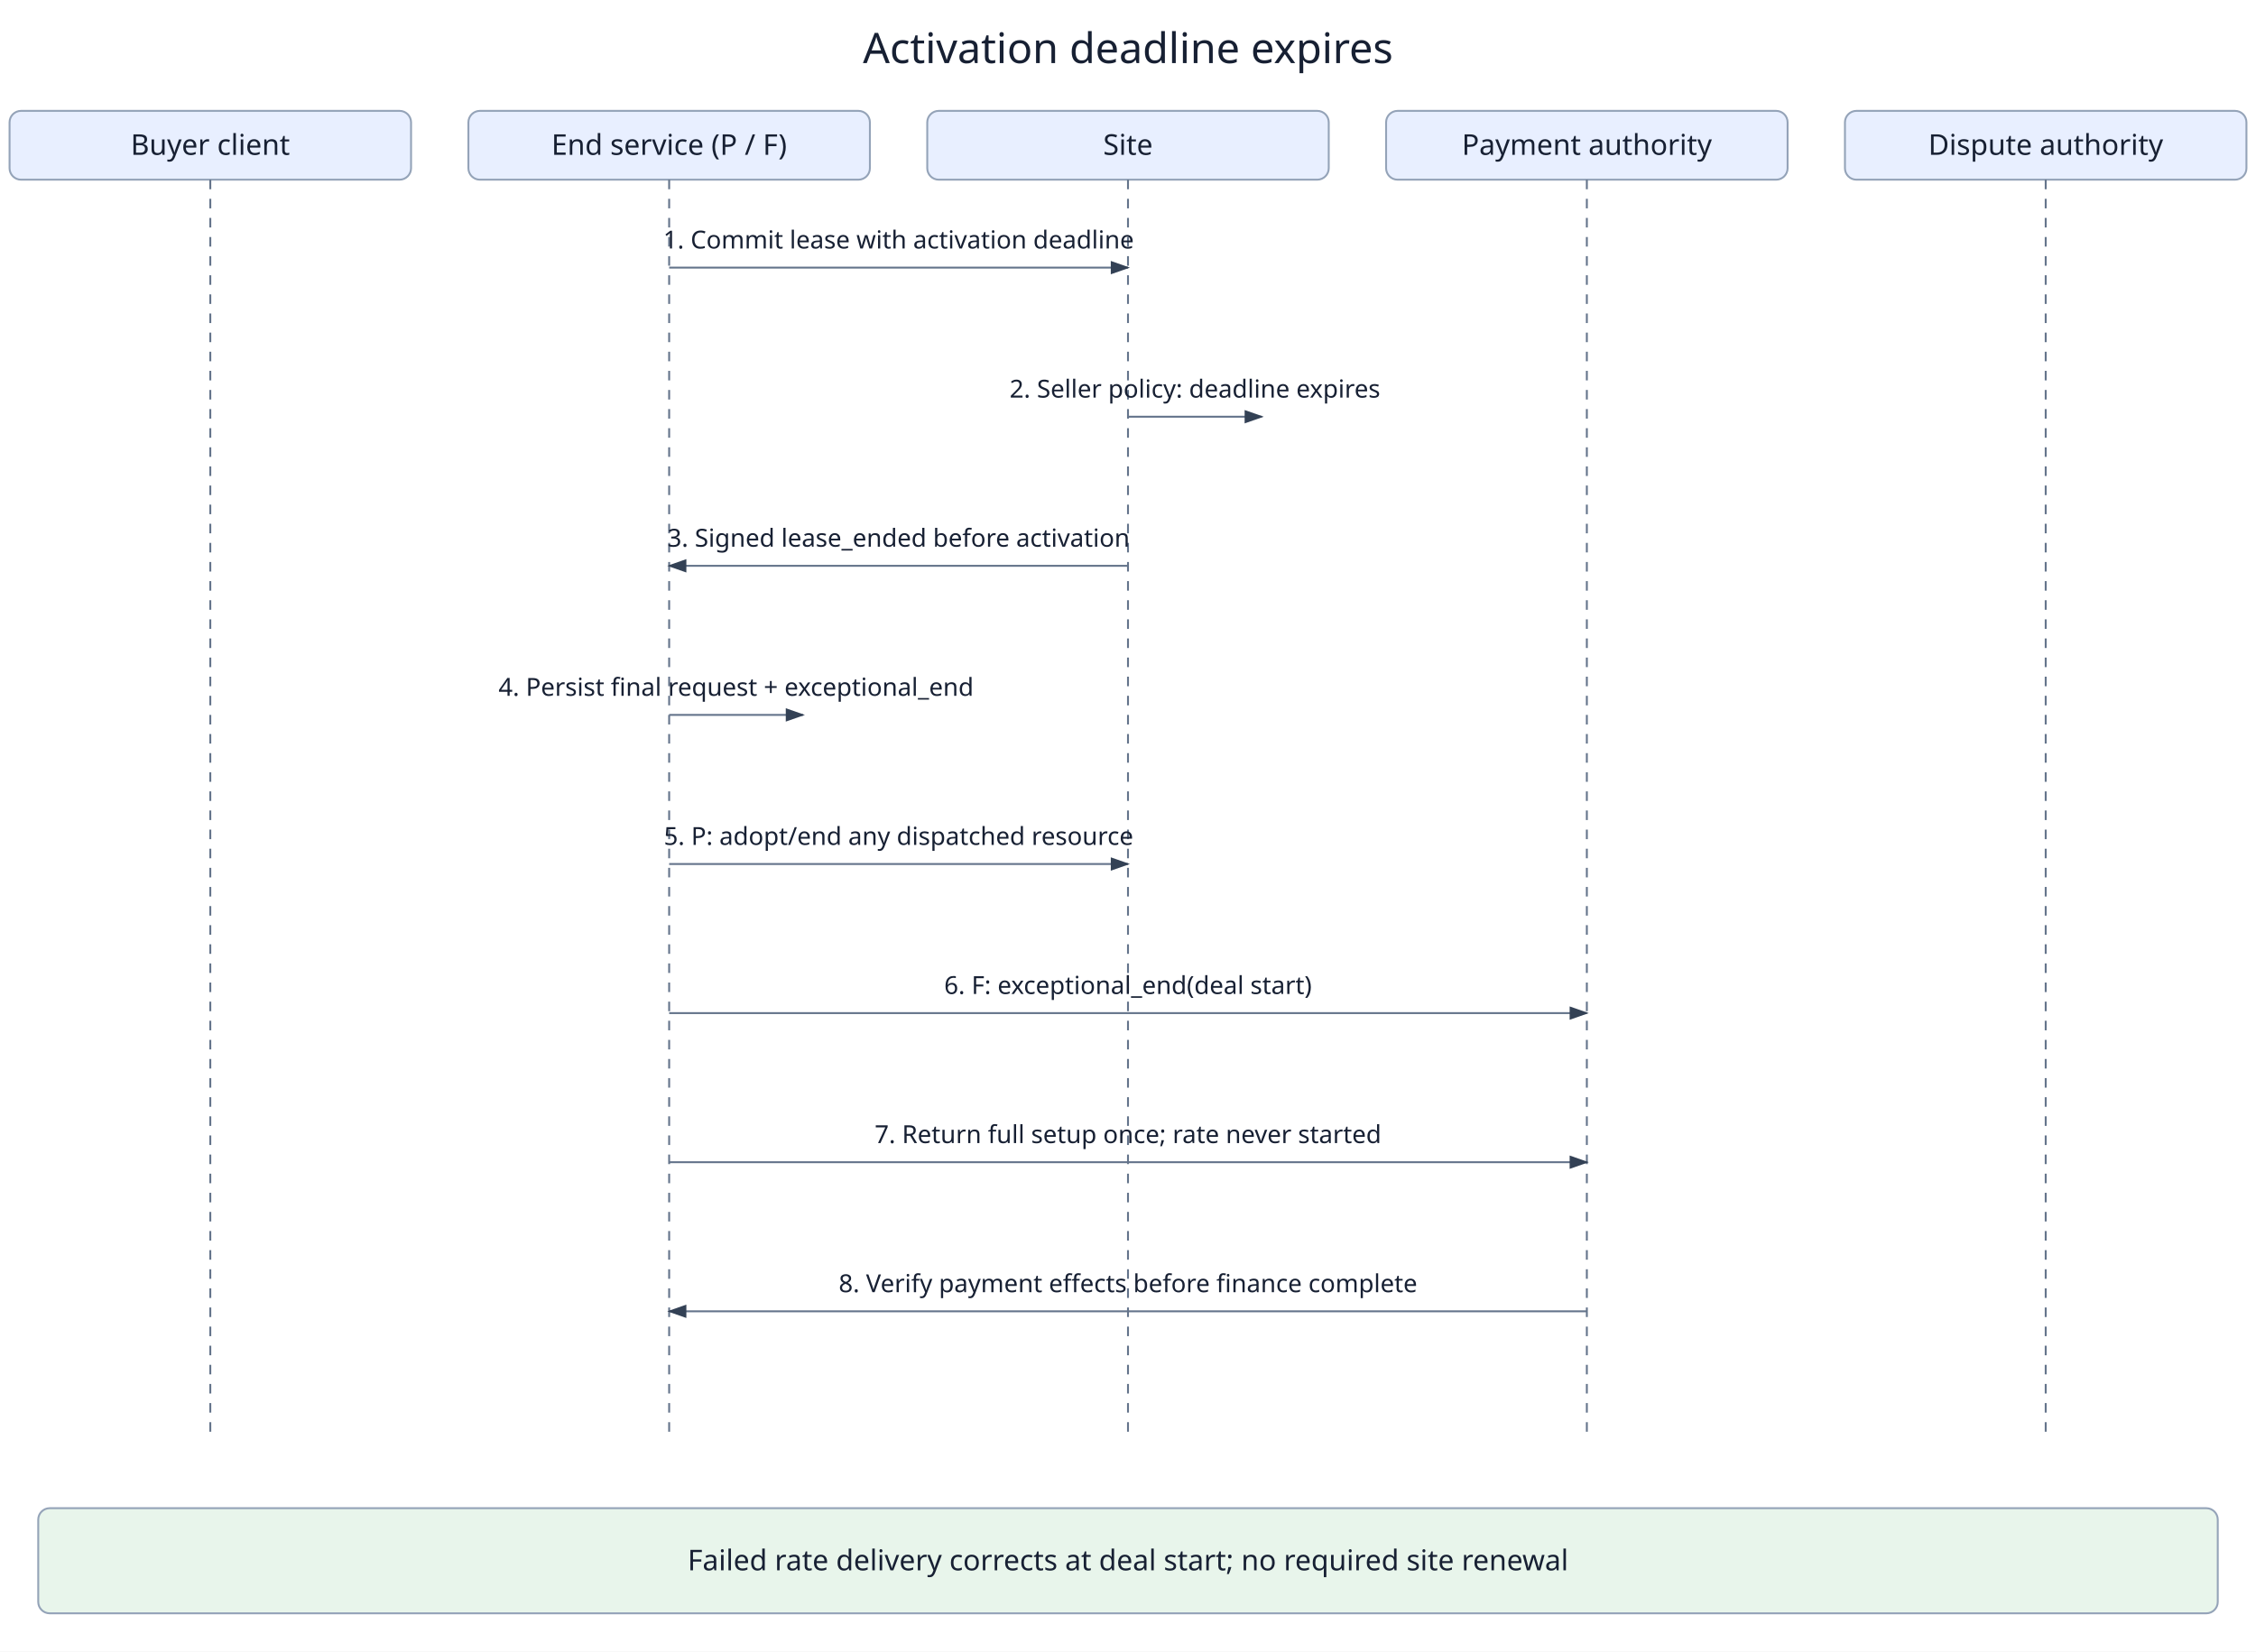
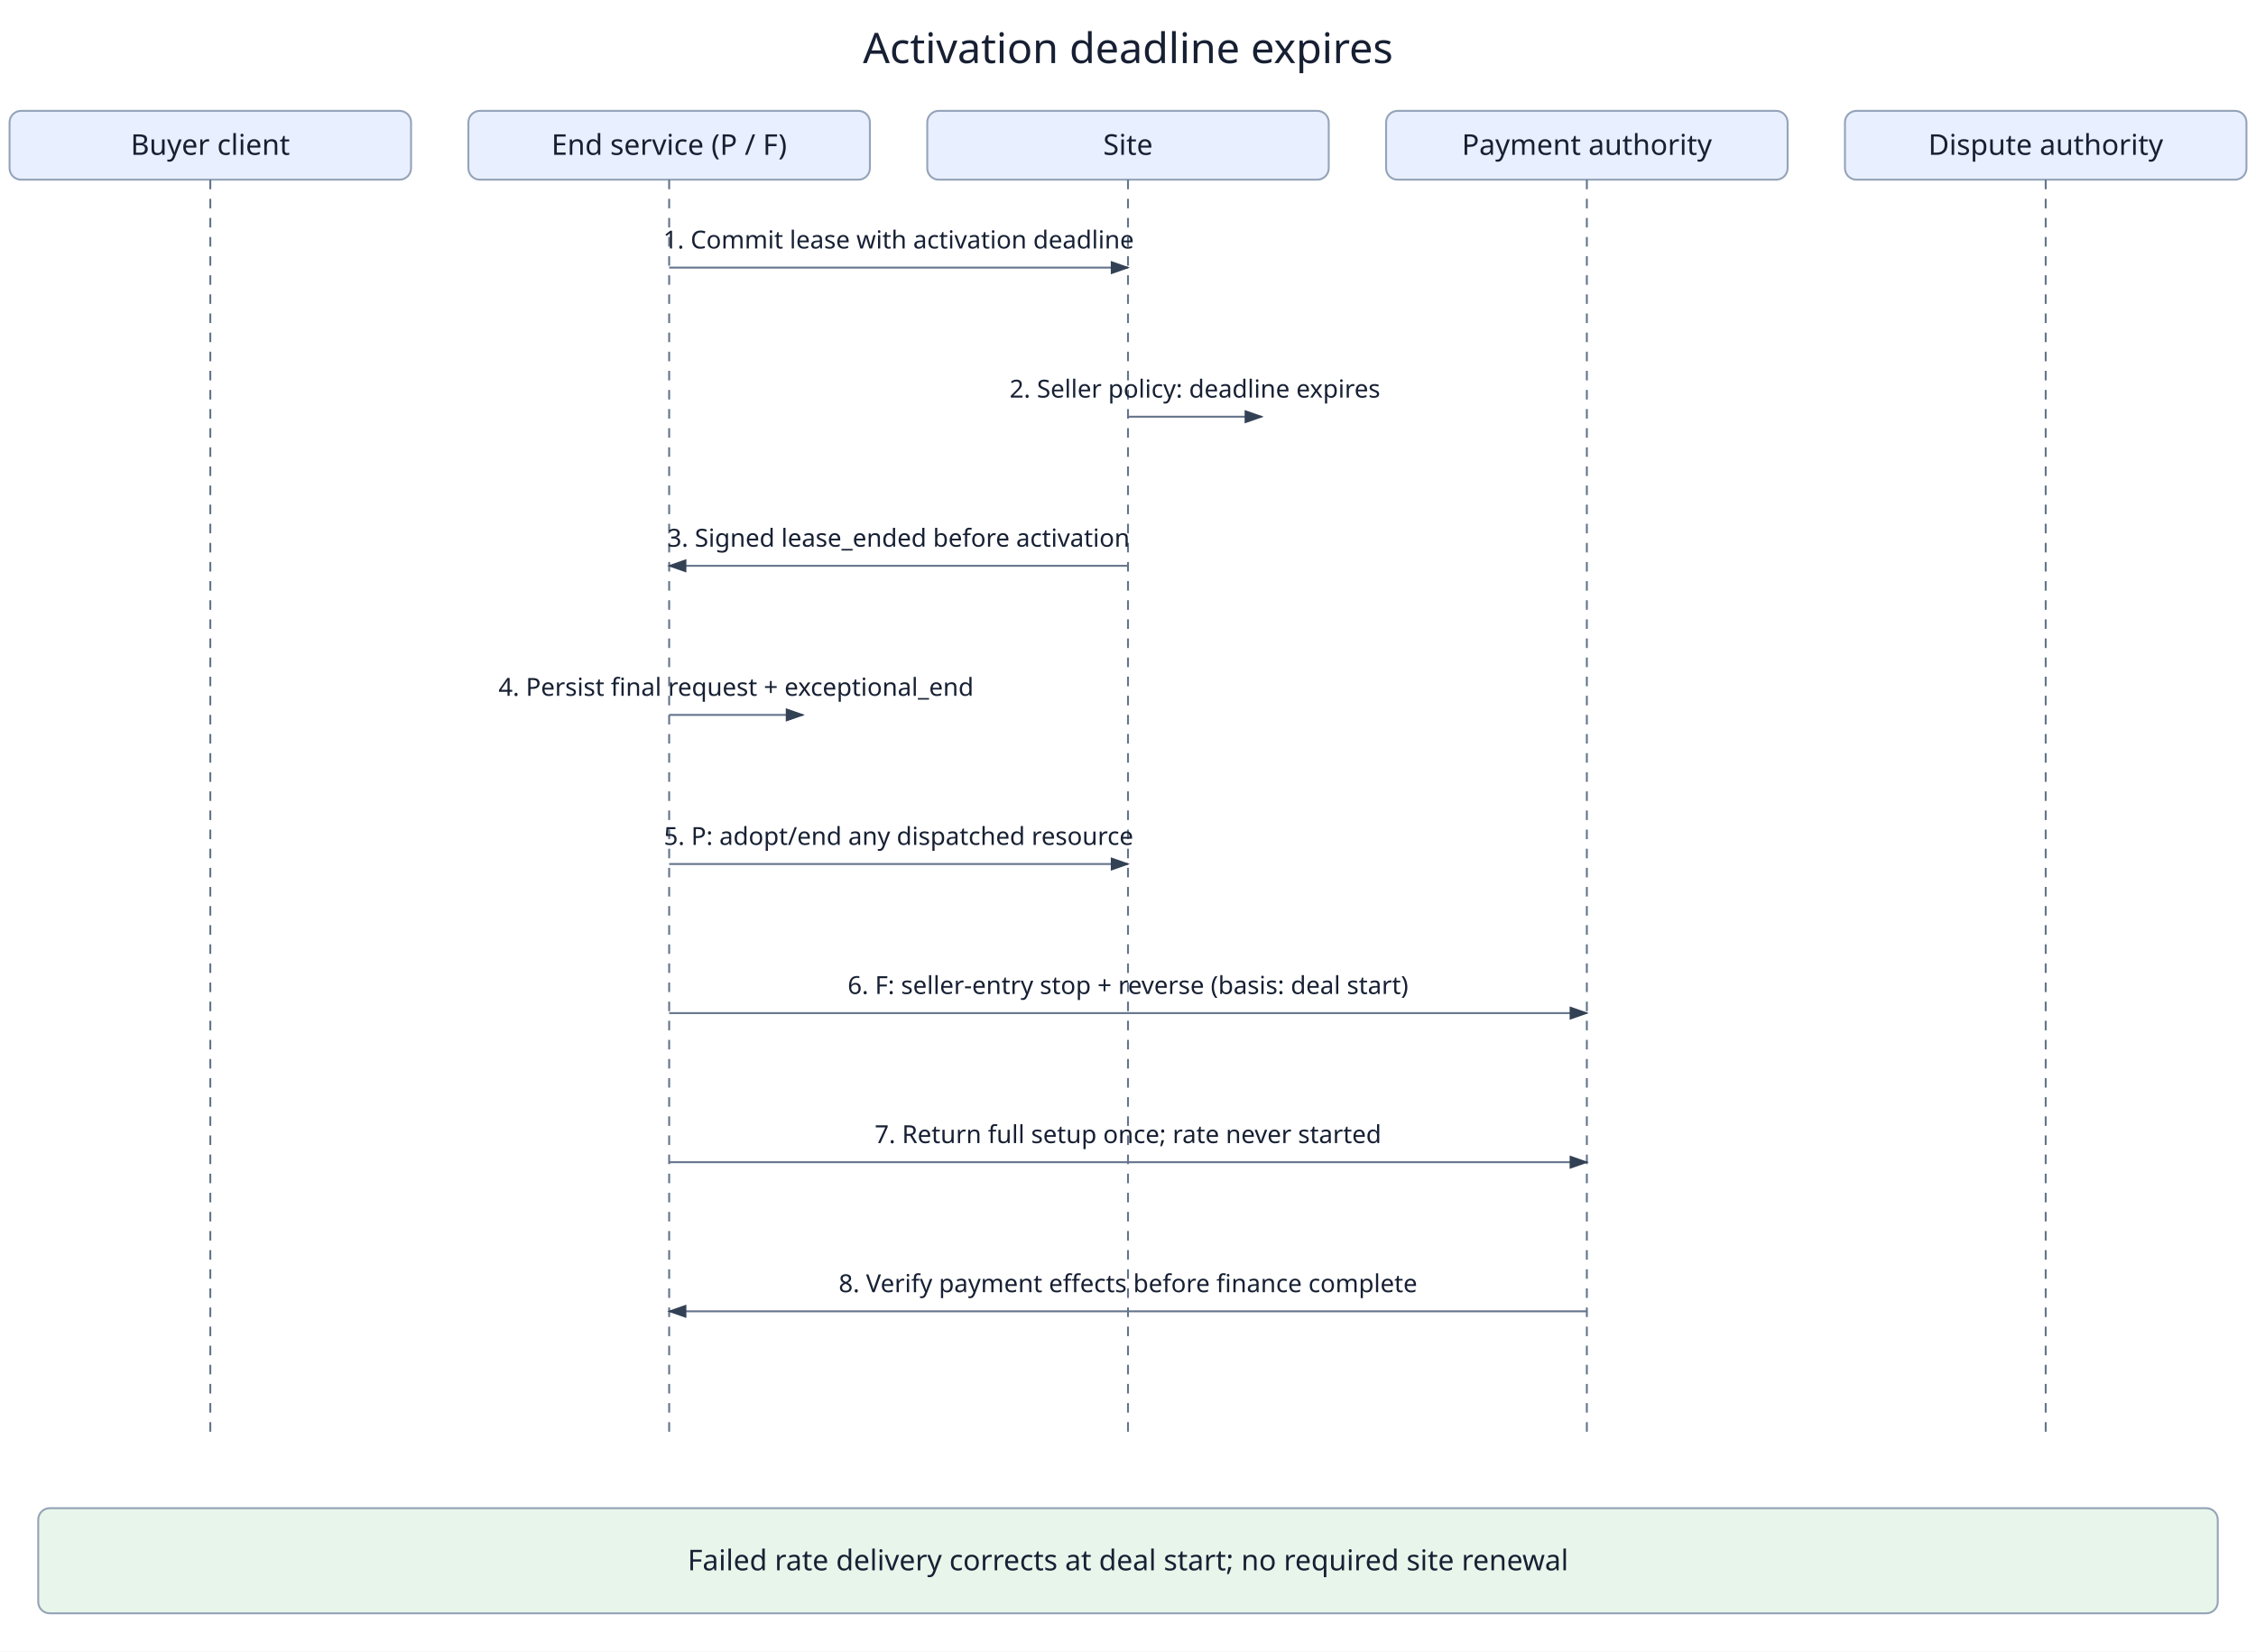
- <svg xmlns="http://www.w3.org/2000/svg" width="1180" height="864" viewBox="0 0 1180 864" content="&lt;mxfile host=&quot;app.diagrams.net&quot;&gt;&lt;diagram name=&quot;Activation deadline expires&quot; id=&quot;05-prepaid-activation-deadline-expires&quot;&gt;&lt;mxGraphModel pageWidth=&quot;1180&quot; pageHeight=&quot;864&quot;&gt;&lt;root&gt;&lt;mxCell id=&quot;0&quot; /&gt;&lt;mxCell id=&quot;1&quot; parent=&quot;0&quot; /&gt;&lt;mxCell id=&quot;title&quot; value=&quot;Activation deadline expires&quot; style=&quot;text;fontSize=22;align=center;&quot; vertex=&quot;1&quot; parent=&quot;1&quot;&gt;&lt;mxGeometry x=&quot;20&quot; y=&quot;10&quot; width=&quot;1140&quot; height=&quot;36&quot; as=&quot;geometry&quot; /&gt;&lt;/mxCell&gt;&lt;mxCell id=&quot;head0&quot; value=&quot;Buyer client&quot; style=&quot;rounded=1;fillColor=#e8efff;fontSize=15;&quot; vertex=&quot;1&quot; parent=&quot;1&quot;&gt;&lt;mxGeometry x=&quot;5&quot; y=&quot;58&quot; width=&quot;210&quot; height=&quot;36&quot; as=&quot;geometry&quot; /&gt;&lt;/mxCell&gt;&lt;mxCell id=&quot;line0&quot; style=&quot;dashed=1;endArrow=none;strokeColor=#94a3b8;&quot; edge=&quot;1&quot; parent=&quot;1&quot;&gt;&lt;mxGeometry relative=&quot;1&quot; as=&quot;geometry&quot;&gt;&lt;mxPoint x=&quot;110&quot; y=&quot;94&quot; as=&quot;sourcePoint&quot; /&gt;&lt;mxPoint x=&quot;110&quot; y=&quot;754&quot; as=&quot;targetPoint&quot; /&gt;&lt;/mxGeometry&gt;&lt;/mxCell&gt;&lt;mxCell id=&quot;head1&quot; value=&quot;End service (P / F)&quot; style=&quot;rounded=1;fillColor=#e8efff;fontSize=15;&quot; vertex=&quot;1&quot; parent=&quot;1&quot;&gt;&lt;mxGeometry x=&quot;245&quot; y=&quot;58&quot; width=&quot;210&quot; height=&quot;36&quot; as=&quot;geometry&quot; /&gt;&lt;/mxCell&gt;&lt;mxCell id=&quot;line1&quot; style=&quot;dashed=1;endArrow=none;strokeColor=#94a3b8;&quot; edge=&quot;1&quot; parent=&quot;1&quot;&gt;&lt;mxGeometry relative=&quot;1&quot; as=&quot;geometry&quot;&gt;&lt;mxPoint x=&quot;350&quot; y=&quot;94&quot; as=&quot;sourcePoint&quot; /&gt;&lt;mxPoint x=&quot;350&quot; y=&quot;754&quot; as=&quot;targetPoint&quot; /&gt;&lt;/mxGeometry&gt;&lt;/mxCell&gt;&lt;mxCell id=&quot;head2&quot; value=&quot;Site&quot; style=&quot;rounded=1;fillColor=#e8efff;fontSize=15;&quot; vertex=&quot;1&quot; parent=&quot;1&quot;&gt;&lt;mxGeometry x=&quot;485&quot; y=&quot;58&quot; width=&quot;210&quot; height=&quot;36&quot; as=&quot;geometry&quot; /&gt;&lt;/mxCell&gt;&lt;mxCell id=&quot;line2&quot; style=&quot;dashed=1;endArrow=none;strokeColor=#94a3b8;&quot; edge=&quot;1&quot; parent=&quot;1&quot;&gt;&lt;mxGeometry relative=&quot;1&quot; as=&quot;geometry&quot;&gt;&lt;mxPoint x=&quot;590&quot; y=&quot;94&quot; as=&quot;sourcePoint&quot; /&gt;&lt;mxPoint x=&quot;590&quot; y=&quot;754&quot; as=&quot;targetPoint&quot; /&gt;&lt;/mxGeometry&gt;&lt;/mxCell&gt;&lt;mxCell id=&quot;head3&quot; value=&quot;Payment authority&quot; style=&quot;rounded=1;fillColor=#e8efff;fontSize=15;&quot; vertex=&quot;1&quot; parent=&quot;1&quot;&gt;&lt;mxGeometry x=&quot;725&quot; y=&quot;58&quot; width=&quot;210&quot; height=&quot;36&quot; as=&quot;geometry&quot; /&gt;&lt;/mxCell&gt;&lt;mxCell id=&quot;line3&quot; style=&quot;dashed=1;endArrow=none;strokeColor=#94a3b8;&quot; edge=&quot;1&quot; parent=&quot;1&quot;&gt;&lt;mxGeometry relative=&quot;1&quot; as=&quot;geometry&quot;&gt;&lt;mxPoint x=&quot;830&quot; y=&quot;94&quot; as=&quot;sourcePoint&quot; /&gt;&lt;mxPoint x=&quot;830&quot; y=&quot;754&quot; as=&quot;targetPoint&quot; /&gt;&lt;/mxGeometry&gt;&lt;/mxCell&gt;&lt;mxCell id=&quot;head4&quot; value=&quot;Dispute authority&quot; style=&quot;rounded=1;fillColor=#e8efff;fontSize=15;&quot; vertex=&quot;1&quot; parent=&quot;1&quot;&gt;&lt;mxGeometry x=&quot;965&quot; y=&quot;58&quot; width=&quot;210&quot; height=&quot;36&quot; as=&quot;geometry&quot; /&gt;&lt;/mxCell&gt;&lt;mxCell id=&quot;line4&quot; style=&quot;dashed=1;endArrow=none;strokeColor=#94a3b8;&quot; edge=&quot;1&quot; parent=&quot;1&quot;&gt;&lt;mxGeometry relative=&quot;1&quot; as=&quot;geometry&quot;&gt;&lt;mxPoint x=&quot;1070&quot; y=&quot;94&quot; as=&quot;sourcePoint&quot; /&gt;&lt;mxPoint x=&quot;1070&quot; y=&quot;754&quot; as=&quot;targetPoint&quot; /&gt;&lt;/mxGeometry&gt;&lt;/mxCell&gt;&lt;mxCell id=&quot;edge0&quot; value=&quot;1. Commit lease with activation deadline&quot; style=&quot;endArrow=block;fontSize=13;labelBackgroundColor=#ffffff;&quot; edge=&quot;1&quot; parent=&quot;1&quot;&gt;&lt;mxGeometry relative=&quot;1&quot; as=&quot;geometry&quot;&gt;&lt;mxPoint x=&quot;350&quot; y=&quot;140&quot; as=&quot;sourcePoint&quot; /&gt;&lt;mxPoint x=&quot;590&quot; y=&quot;140&quot; as=&quot;targetPoint&quot; /&gt;&lt;/mxGeometry&gt;&lt;/mxCell&gt;&lt;mxCell id=&quot;edge1&quot; value=&quot;2. Seller policy: deadline expires&quot; style=&quot;endArrow=block;fontSize=13;labelBackgroundColor=#ffffff;&quot; edge=&quot;1&quot; parent=&quot;1&quot;&gt;&lt;mxGeometry relative=&quot;1&quot; as=&quot;geometry&quot;&gt;&lt;mxPoint x=&quot;590&quot; y=&quot;218&quot; as=&quot;sourcePoint&quot; /&gt;&lt;mxPoint x=&quot;660&quot; y=&quot;218&quot; as=&quot;targetPoint&quot; /&gt;&lt;/mxGeometry&gt;&lt;/mxCell&gt;&lt;mxCell id=&quot;edge2&quot; value=&quot;3. Signed lease_ended before activation&quot; style=&quot;endArrow=block;fontSize=13;labelBackgroundColor=#ffffff;&quot; edge=&quot;1&quot; parent=&quot;1&quot;&gt;&lt;mxGeometry relative=&quot;1&quot; as=&quot;geometry&quot;&gt;&lt;mxPoint x=&quot;590&quot; y=&quot;296&quot; as=&quot;sourcePoint&quot; /&gt;&lt;mxPoint x=&quot;350&quot; y=&quot;296&quot; as=&quot;targetPoint&quot; /&gt;&lt;/mxGeometry&gt;&lt;/mxCell&gt;&lt;mxCell id=&quot;edge3&quot; value=&quot;4. Persist final request + exceptional_end&quot; style=&quot;endArrow=block;fontSize=13;labelBackgroundColor=#ffffff;&quot; edge=&quot;1&quot; parent=&quot;1&quot;&gt;&lt;mxGeometry relative=&quot;1&quot; as=&quot;geometry&quot;&gt;&lt;mxPoint x=&quot;350&quot; y=&quot;374&quot; as=&quot;sourcePoint&quot; /&gt;&lt;mxPoint x=&quot;420&quot; y=&quot;374&quot; as=&quot;targetPoint&quot; /&gt;&lt;/mxGeometry&gt;&lt;/mxCell&gt;&lt;mxCell id=&quot;edge4&quot; value=&quot;5. P: adopt/end any dispatched resource&quot; style=&quot;endArrow=block;fontSize=13;labelBackgroundColor=#ffffff;&quot; edge=&quot;1&quot; parent=&quot;1&quot;&gt;&lt;mxGeometry relative=&quot;1&quot; as=&quot;geometry&quot;&gt;&lt;mxPoint x=&quot;350&quot; y=&quot;452&quot; as=&quot;sourcePoint&quot; /&gt;&lt;mxPoint x=&quot;590&quot; y=&quot;452&quot; as=&quot;targetPoint&quot; /&gt;&lt;/mxGeometry&gt;&lt;/mxCell&gt;&lt;mxCell id=&quot;edge5&quot; value=&quot;6. F: exceptional_end(deal start)&quot; style=&quot;endArrow=block;fontSize=13;labelBackgroundColor=#ffffff;&quot; edge=&quot;1&quot; parent=&quot;1&quot;&gt;&lt;mxGeometry relative=&quot;1&quot; as=&quot;geometry&quot;&gt;&lt;mxPoint x=&quot;350&quot; y=&quot;530&quot; as=&quot;sourcePoint&quot; /&gt;&lt;mxPoint x=&quot;830&quot; y=&quot;530&quot; as=&quot;targetPoint&quot; /&gt;&lt;/mxGeometry&gt;&lt;/mxCell&gt;&lt;mxCell id=&quot;edge6&quot; value=&quot;7. Return full setup once; rate never started&quot; style=&quot;endArrow=block;fontSize=13;labelBackgroundColor=#ffffff;&quot; edge=&quot;1&quot; parent=&quot;1&quot;&gt;&lt;mxGeometry relative=&quot;1&quot; as=&quot;geometry&quot;&gt;&lt;mxPoint x=&quot;350&quot; y=&quot;608&quot; as=&quot;sourcePoint&quot; /&gt;&lt;mxPoint x=&quot;830&quot; y=&quot;608&quot; as=&quot;targetPoint&quot; /&gt;&lt;/mxGeometry&gt;&lt;/mxCell&gt;&lt;mxCell id=&quot;edge7&quot; value=&quot;8. Verify payment effects before finance complete&quot; style=&quot;endArrow=block;fontSize=13;labelBackgroundColor=#ffffff;&quot; edge=&quot;1&quot; parent=&quot;1&quot;&gt;&lt;mxGeometry relative=&quot;1&quot; as=&quot;geometry&quot;&gt;&lt;mxPoint x=&quot;830&quot; y=&quot;686&quot; as=&quot;sourcePoint&quot; /&gt;&lt;mxPoint x=&quot;350&quot; y=&quot;686&quot; as=&quot;targetPoint&quot; /&gt;&lt;/mxGeometry&gt;&lt;/mxCell&gt;&lt;mxCell id=&quot;outcome&quot; value=&quot;Failed rate delivery corrects at deal start; no required site renewal&quot; style=&quot;rounded=1;fillColor=#e8f5eb;fontSize=15;&quot; vertex=&quot;1&quot; parent=&quot;1&quot;&gt;&lt;mxGeometry x=&quot;20&quot; y=&quot;789&quot; width=&quot;1140&quot; height=&quot;55&quot; as=&quot;geometry&quot; /&gt;&lt;/mxCell&gt;&lt;/root&gt;&lt;/mxGraphModel&gt;&lt;/diagram&gt;&lt;/mxfile&gt;">
+ <svg xmlns="http://www.w3.org/2000/svg" width="1180" height="864" viewBox="0 0 1180 864" content="&lt;mxfile host=&quot;app.diagrams.net&quot;&gt;&lt;diagram name=&quot;Activation deadline expires&quot; id=&quot;05-prepaid-activation-deadline-expires&quot;&gt;&lt;mxGraphModel pageWidth=&quot;1180&quot; pageHeight=&quot;864&quot;&gt;&lt;root&gt;&lt;mxCell id=&quot;0&quot; /&gt;&lt;mxCell id=&quot;1&quot; parent=&quot;0&quot; /&gt;&lt;mxCell id=&quot;title&quot; value=&quot;Activation deadline expires&quot; style=&quot;text;fontSize=22;align=center;&quot; vertex=&quot;1&quot; parent=&quot;1&quot;&gt;&lt;mxGeometry x=&quot;20&quot; y=&quot;10&quot; width=&quot;1140&quot; height=&quot;36&quot; as=&quot;geometry&quot; /&gt;&lt;/mxCell&gt;&lt;mxCell id=&quot;head0&quot; value=&quot;Buyer client&quot; style=&quot;rounded=1;fillColor=#e8efff;fontSize=15;&quot; vertex=&quot;1&quot; parent=&quot;1&quot;&gt;&lt;mxGeometry x=&quot;5&quot; y=&quot;58&quot; width=&quot;210&quot; height=&quot;36&quot; as=&quot;geometry&quot; /&gt;&lt;/mxCell&gt;&lt;mxCell id=&quot;line0&quot; style=&quot;dashed=1;endArrow=none;strokeColor=#94a3b8;&quot; edge=&quot;1&quot; parent=&quot;1&quot;&gt;&lt;mxGeometry relative=&quot;1&quot; as=&quot;geometry&quot;&gt;&lt;mxPoint x=&quot;110&quot; y=&quot;94&quot; as=&quot;sourcePoint&quot; /&gt;&lt;mxPoint x=&quot;110&quot; y=&quot;754&quot; as=&quot;targetPoint&quot; /&gt;&lt;/mxGeometry&gt;&lt;/mxCell&gt;&lt;mxCell id=&quot;head1&quot; value=&quot;End service (P / F)&quot; style=&quot;rounded=1;fillColor=#e8efff;fontSize=15;&quot; vertex=&quot;1&quot; parent=&quot;1&quot;&gt;&lt;mxGeometry x=&quot;245&quot; y=&quot;58&quot; width=&quot;210&quot; height=&quot;36&quot; as=&quot;geometry&quot; /&gt;&lt;/mxCell&gt;&lt;mxCell id=&quot;line1&quot; style=&quot;dashed=1;endArrow=none;strokeColor=#94a3b8;&quot; edge=&quot;1&quot; parent=&quot;1&quot;&gt;&lt;mxGeometry relative=&quot;1&quot; as=&quot;geometry&quot;&gt;&lt;mxPoint x=&quot;350&quot; y=&quot;94&quot; as=&quot;sourcePoint&quot; /&gt;&lt;mxPoint x=&quot;350&quot; y=&quot;754&quot; as=&quot;targetPoint&quot; /&gt;&lt;/mxGeometry&gt;&lt;/mxCell&gt;&lt;mxCell id=&quot;head2&quot; value=&quot;Site&quot; style=&quot;rounded=1;fillColor=#e8efff;fontSize=15;&quot; vertex=&quot;1&quot; parent=&quot;1&quot;&gt;&lt;mxGeometry x=&quot;485&quot; y=&quot;58&quot; width=&quot;210&quot; height=&quot;36&quot; as=&quot;geometry&quot; /&gt;&lt;/mxCell&gt;&lt;mxCell id=&quot;line2&quot; style=&quot;dashed=1;endArrow=none;strokeColor=#94a3b8;&quot; edge=&quot;1&quot; parent=&quot;1&quot;&gt;&lt;mxGeometry relative=&quot;1&quot; as=&quot;geometry&quot;&gt;&lt;mxPoint x=&quot;590&quot; y=&quot;94&quot; as=&quot;sourcePoint&quot; /&gt;&lt;mxPoint x=&quot;590&quot; y=&quot;754&quot; as=&quot;targetPoint&quot; /&gt;&lt;/mxGeometry&gt;&lt;/mxCell&gt;&lt;mxCell id=&quot;head3&quot; value=&quot;Payment authority&quot; style=&quot;rounded=1;fillColor=#e8efff;fontSize=15;&quot; vertex=&quot;1&quot; parent=&quot;1&quot;&gt;&lt;mxGeometry x=&quot;725&quot; y=&quot;58&quot; width=&quot;210&quot; height=&quot;36&quot; as=&quot;geometry&quot; /&gt;&lt;/mxCell&gt;&lt;mxCell id=&quot;line3&quot; style=&quot;dashed=1;endArrow=none;strokeColor=#94a3b8;&quot; edge=&quot;1&quot; parent=&quot;1&quot;&gt;&lt;mxGeometry relative=&quot;1&quot; as=&quot;geometry&quot;&gt;&lt;mxPoint x=&quot;830&quot; y=&quot;94&quot; as=&quot;sourcePoint&quot; /&gt;&lt;mxPoint x=&quot;830&quot; y=&quot;754&quot; as=&quot;targetPoint&quot; /&gt;&lt;/mxGeometry&gt;&lt;/mxCell&gt;&lt;mxCell id=&quot;head4&quot; value=&quot;Dispute authority&quot; style=&quot;rounded=1;fillColor=#e8efff;fontSize=15;&quot; vertex=&quot;1&quot; parent=&quot;1&quot;&gt;&lt;mxGeometry x=&quot;965&quot; y=&quot;58&quot; width=&quot;210&quot; height=&quot;36&quot; as=&quot;geometry&quot; /&gt;&lt;/mxCell&gt;&lt;mxCell id=&quot;line4&quot; style=&quot;dashed=1;endArrow=none;strokeColor=#94a3b8;&quot; edge=&quot;1&quot; parent=&quot;1&quot;&gt;&lt;mxGeometry relative=&quot;1&quot; as=&quot;geometry&quot;&gt;&lt;mxPoint x=&quot;1070&quot; y=&quot;94&quot; as=&quot;sourcePoint&quot; /&gt;&lt;mxPoint x=&quot;1070&quot; y=&quot;754&quot; as=&quot;targetPoint&quot; /&gt;&lt;/mxGeometry&gt;&lt;/mxCell&gt;&lt;mxCell id=&quot;edge0&quot; value=&quot;1. Commit lease with activation deadline&quot; style=&quot;endArrow=block;fontSize=13;labelBackgroundColor=#ffffff;&quot; edge=&quot;1&quot; parent=&quot;1&quot;&gt;&lt;mxGeometry relative=&quot;1&quot; as=&quot;geometry&quot;&gt;&lt;mxPoint x=&quot;350&quot; y=&quot;140&quot; as=&quot;sourcePoint&quot; /&gt;&lt;mxPoint x=&quot;590&quot; y=&quot;140&quot; as=&quot;targetPoint&quot; /&gt;&lt;/mxGeometry&gt;&lt;/mxCell&gt;&lt;mxCell id=&quot;edge1&quot; value=&quot;2. Seller policy: deadline expires&quot; style=&quot;endArrow=block;fontSize=13;labelBackgroundColor=#ffffff;&quot; edge=&quot;1&quot; parent=&quot;1&quot;&gt;&lt;mxGeometry relative=&quot;1&quot; as=&quot;geometry&quot;&gt;&lt;mxPoint x=&quot;590&quot; y=&quot;218&quot; as=&quot;sourcePoint&quot; /&gt;&lt;mxPoint x=&quot;660&quot; y=&quot;218&quot; as=&quot;targetPoint&quot; /&gt;&lt;/mxGeometry&gt;&lt;/mxCell&gt;&lt;mxCell id=&quot;edge2&quot; value=&quot;3. Signed lease_ended before activation&quot; style=&quot;endArrow=block;fontSize=13;labelBackgroundColor=#ffffff;&quot; edge=&quot;1&quot; parent=&quot;1&quot;&gt;&lt;mxGeometry relative=&quot;1&quot; as=&quot;geometry&quot;&gt;&lt;mxPoint x=&quot;590&quot; y=&quot;296&quot; as=&quot;sourcePoint&quot; /&gt;&lt;mxPoint x=&quot;350&quot; y=&quot;296&quot; as=&quot;targetPoint&quot; /&gt;&lt;/mxGeometry&gt;&lt;/mxCell&gt;&lt;mxCell id=&quot;edge3&quot; value=&quot;4. Persist final request + exceptional_end&quot; style=&quot;endArrow=block;fontSize=13;labelBackgroundColor=#ffffff;&quot; edge=&quot;1&quot; parent=&quot;1&quot;&gt;&lt;mxGeometry relative=&quot;1&quot; as=&quot;geometry&quot;&gt;&lt;mxPoint x=&quot;350&quot; y=&quot;374&quot; as=&quot;sourcePoint&quot; /&gt;&lt;mxPoint x=&quot;420&quot; y=&quot;374&quot; as=&quot;targetPoint&quot; /&gt;&lt;/mxGeometry&gt;&lt;/mxCell&gt;&lt;mxCell id=&quot;edge4&quot; value=&quot;5. P: adopt/end any dispatched resource&quot; style=&quot;endArrow=block;fontSize=13;labelBackgroundColor=#ffffff;&quot; edge=&quot;1&quot; parent=&quot;1&quot;&gt;&lt;mxGeometry relative=&quot;1&quot; as=&quot;geometry&quot;&gt;&lt;mxPoint x=&quot;350&quot; y=&quot;452&quot; as=&quot;sourcePoint&quot; /&gt;&lt;mxPoint x=&quot;590&quot; y=&quot;452&quot; as=&quot;targetPoint&quot; /&gt;&lt;/mxGeometry&gt;&lt;/mxCell&gt;&lt;mxCell id=&quot;edge5&quot; value=&quot;6. F: seller-entry stop + reverse (basis: deal start)&quot; style=&quot;endArrow=block;fontSize=13;labelBackgroundColor=#ffffff;&quot; edge=&quot;1&quot; parent=&quot;1&quot;&gt;&lt;mxGeometry relative=&quot;1&quot; as=&quot;geometry&quot;&gt;&lt;mxPoint x=&quot;350&quot; y=&quot;530&quot; as=&quot;sourcePoint&quot; /&gt;&lt;mxPoint x=&quot;830&quot; y=&quot;530&quot; as=&quot;targetPoint&quot; /&gt;&lt;/mxGeometry&gt;&lt;/mxCell&gt;&lt;mxCell id=&quot;edge6&quot; value=&quot;7. Return full setup once; rate never started&quot; style=&quot;endArrow=block;fontSize=13;labelBackgroundColor=#ffffff;&quot; edge=&quot;1&quot; parent=&quot;1&quot;&gt;&lt;mxGeometry relative=&quot;1&quot; as=&quot;geometry&quot;&gt;&lt;mxPoint x=&quot;350&quot; y=&quot;608&quot; as=&quot;sourcePoint&quot; /&gt;&lt;mxPoint x=&quot;830&quot; y=&quot;608&quot; as=&quot;targetPoint&quot; /&gt;&lt;/mxGeometry&gt;&lt;/mxCell&gt;&lt;mxCell id=&quot;edge7&quot; value=&quot;8. Verify payment effects before finance complete&quot; style=&quot;endArrow=block;fontSize=13;labelBackgroundColor=#ffffff;&quot; edge=&quot;1&quot; parent=&quot;1&quot;&gt;&lt;mxGeometry relative=&quot;1&quot; as=&quot;geometry&quot;&gt;&lt;mxPoint x=&quot;830&quot; y=&quot;686&quot; as=&quot;sourcePoint&quot; /&gt;&lt;mxPoint x=&quot;350&quot; y=&quot;686&quot; as=&quot;targetPoint&quot; /&gt;&lt;/mxGeometry&gt;&lt;/mxCell&gt;&lt;mxCell id=&quot;outcome&quot; value=&quot;Failed rate delivery corrects at deal start; no required site renewal&quot; style=&quot;rounded=1;fillColor=#e8f5eb;fontSize=15;&quot; vertex=&quot;1&quot; parent=&quot;1&quot;&gt;&lt;mxGeometry x=&quot;20&quot; y=&quot;789&quot; width=&quot;1140&quot; height=&quot;55&quot; as=&quot;geometry&quot; /&gt;&lt;/mxCell&gt;&lt;/root&gt;&lt;/mxGraphModel&gt;&lt;/diagram&gt;&lt;/mxfile&gt;">
  <defs>
    <marker id="arrow" markerWidth="10" markerHeight="7" refX="9" refY="3.5" orient="auto">
      <polygon points="0 0, 10 3.5, 0 7" fill="#334155" />
    </marker>
  </defs>
  <rect width="100%" height="100%" fill="white" />
  <text x="590.0" y="33.0" text-anchor="middle" font-family="sans-serif" font-size="22" fill="#172033">Activation deadline expires</text>
  <rect x="5.0" y="58.0" width="210.0" height="36.0" rx="6" fill="#e8efff" stroke="#94a3b8" />
  <text x="110.0" y="81.0" text-anchor="middle" font-family="sans-serif" font-size="15" fill="#172033">Buyer client</text>
  <line x1="110" y1="94" x2="110" y2="754" stroke="#64748b" stroke-dasharray="5 5" />
  <rect x="245.0" y="58.0" width="210.0" height="36.0" rx="6" fill="#e8efff" stroke="#94a3b8" />
  <text x="350.0" y="81.0" text-anchor="middle" font-family="sans-serif" font-size="15" fill="#172033">End service (P / F)</text>
  <line x1="350" y1="94" x2="350" y2="754" stroke="#64748b" stroke-dasharray="5 5" />
  <rect x="485.0" y="58.0" width="210.0" height="36.0" rx="6" fill="#e8efff" stroke="#94a3b8" />
  <text x="590.0" y="81.0" text-anchor="middle" font-family="sans-serif" font-size="15" fill="#172033">Site</text>
  <line x1="590" y1="94" x2="590" y2="754" stroke="#64748b" stroke-dasharray="5 5" />
  <rect x="725.0" y="58.0" width="210.0" height="36.0" rx="6" fill="#e8efff" stroke="#94a3b8" />
  <text x="830.0" y="81.0" text-anchor="middle" font-family="sans-serif" font-size="15" fill="#172033">Payment authority</text>
  <line x1="830" y1="94" x2="830" y2="754" stroke="#64748b" stroke-dasharray="5 5" />
  <rect x="965.0" y="58.0" width="210.0" height="36.0" rx="6" fill="#e8efff" stroke="#94a3b8" />
  <text x="1070.0" y="81.0" text-anchor="middle" font-family="sans-serif" font-size="15" fill="#172033">Dispute authority</text>
  <line x1="1070" y1="94" x2="1070" y2="754" stroke="#64748b" stroke-dasharray="5 5" />
  <line x1="350" y1="140" x2="590" y2="140" stroke="#64748b" marker-end="url(#arrow)" />
  <text x="470.0" y="130.0" text-anchor="middle" font-family="sans-serif" font-size="13" fill="#172033">1. Commit lease with activation deadline</text>
  <line x1="590" y1="218" x2="660" y2="218" stroke="#64748b" marker-end="url(#arrow)" />
  <text x="625.0" y="208.0" text-anchor="middle" font-family="sans-serif" font-size="13" fill="#172033">2. Seller policy: deadline expires</text>
  <line x1="590" y1="296" x2="350" y2="296" stroke="#64748b" marker-end="url(#arrow)" />
  <text x="470.0" y="286.0" text-anchor="middle" font-family="sans-serif" font-size="13" fill="#172033">3. Signed lease_ended before activation</text>
  <line x1="350" y1="374" x2="420" y2="374" stroke="#64748b" marker-end="url(#arrow)" />
  <text x="385.0" y="364.0" text-anchor="middle" font-family="sans-serif" font-size="13" fill="#172033">4. Persist final request + exceptional_end</text>
  <line x1="350" y1="452" x2="590" y2="452" stroke="#64748b" marker-end="url(#arrow)" />
  <text x="470.0" y="442.0" text-anchor="middle" font-family="sans-serif" font-size="13" fill="#172033">5. P: adopt/end any dispatched resource</text>
  <line x1="350" y1="530" x2="830" y2="530" stroke="#64748b" marker-end="url(#arrow)" />
-   <text x="590.0" y="520.0" text-anchor="middle" font-family="sans-serif" font-size="13" fill="#172033">6. F: exceptional_end(deal start)</text>
+   <text x="590.0" y="520.0" text-anchor="middle" font-family="sans-serif" font-size="13" fill="#172033">6. F: seller-entry stop + reverse (basis: deal start)</text>
  <line x1="350" y1="608" x2="830" y2="608" stroke="#64748b" marker-end="url(#arrow)" />
  <text x="590.0" y="598.0" text-anchor="middle" font-family="sans-serif" font-size="13" fill="#172033">7. Return full setup once; rate never started</text>
  <line x1="830" y1="686" x2="350" y2="686" stroke="#64748b" marker-end="url(#arrow)" />
  <text x="590.0" y="676.0" text-anchor="middle" font-family="sans-serif" font-size="13" fill="#172033">8. Verify payment effects before finance complete</text>
  <rect x="20.0" y="789.0" width="1140.0" height="55.0" rx="6" fill="#e8f5eb" stroke="#94a3b8" />
  <text x="590.0" y="821.5" text-anchor="middle" font-family="sans-serif" font-size="15" fill="#172033">Failed rate delivery corrects at deal start; no required site renewal</text>
</svg>
